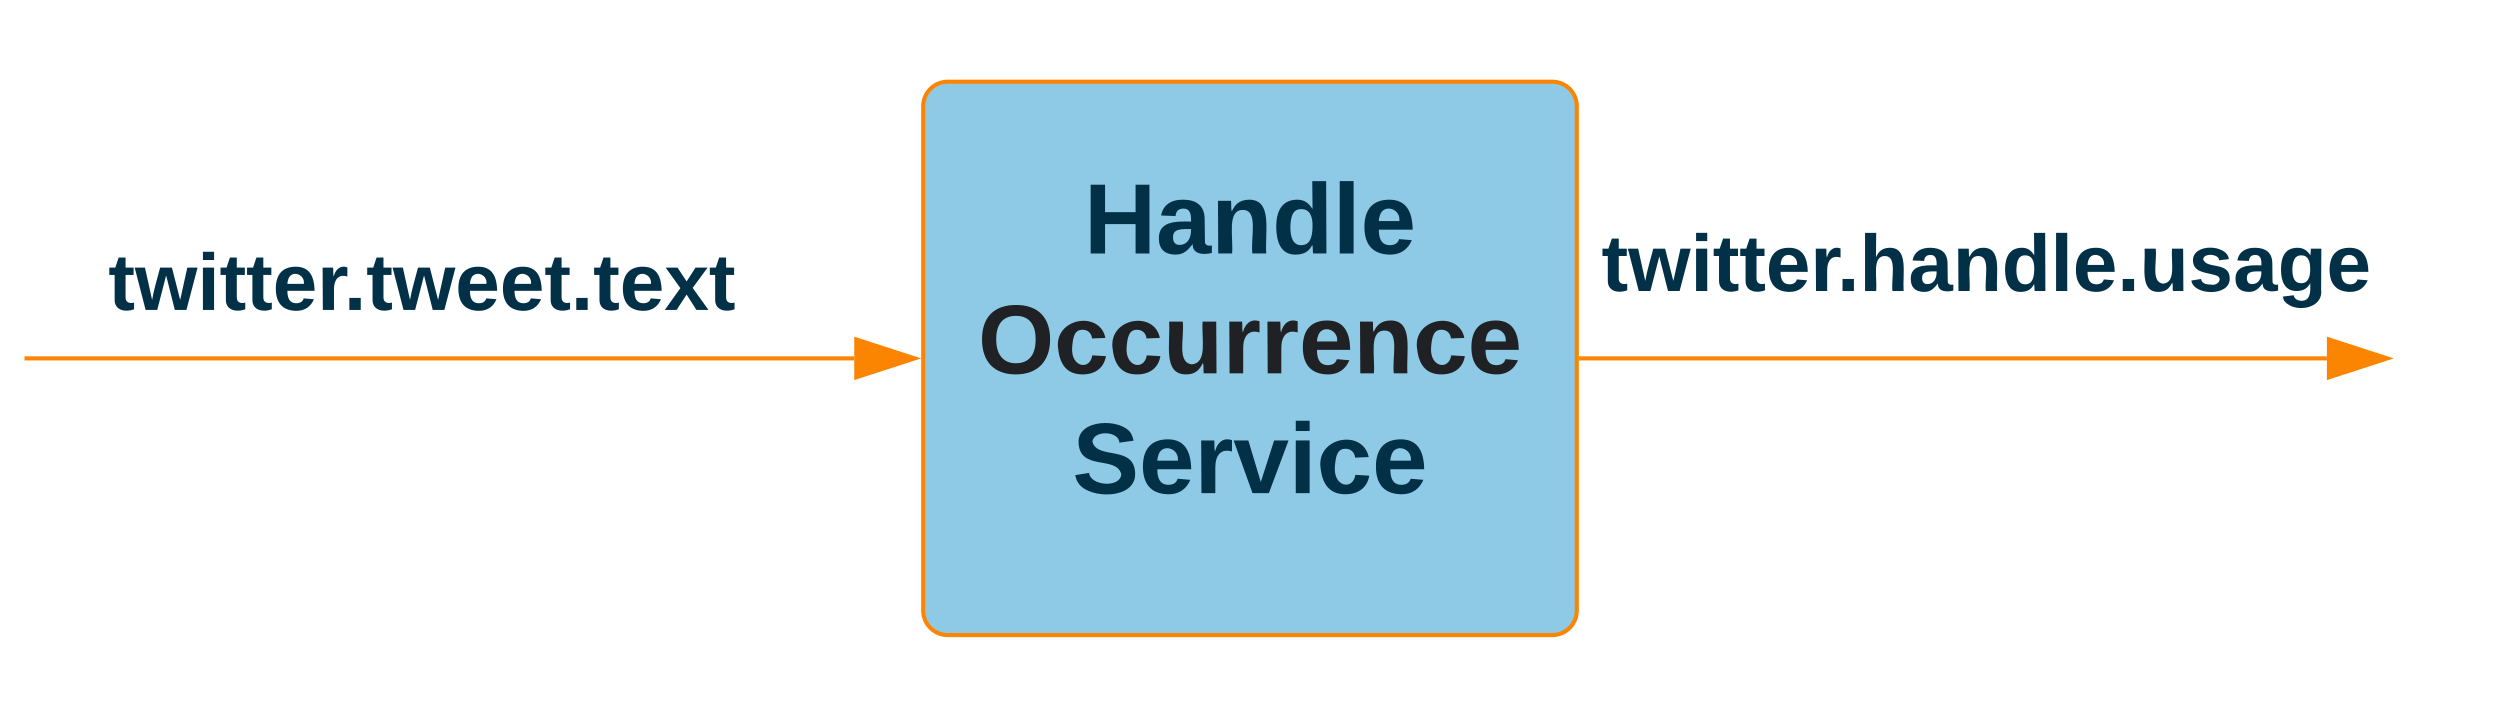
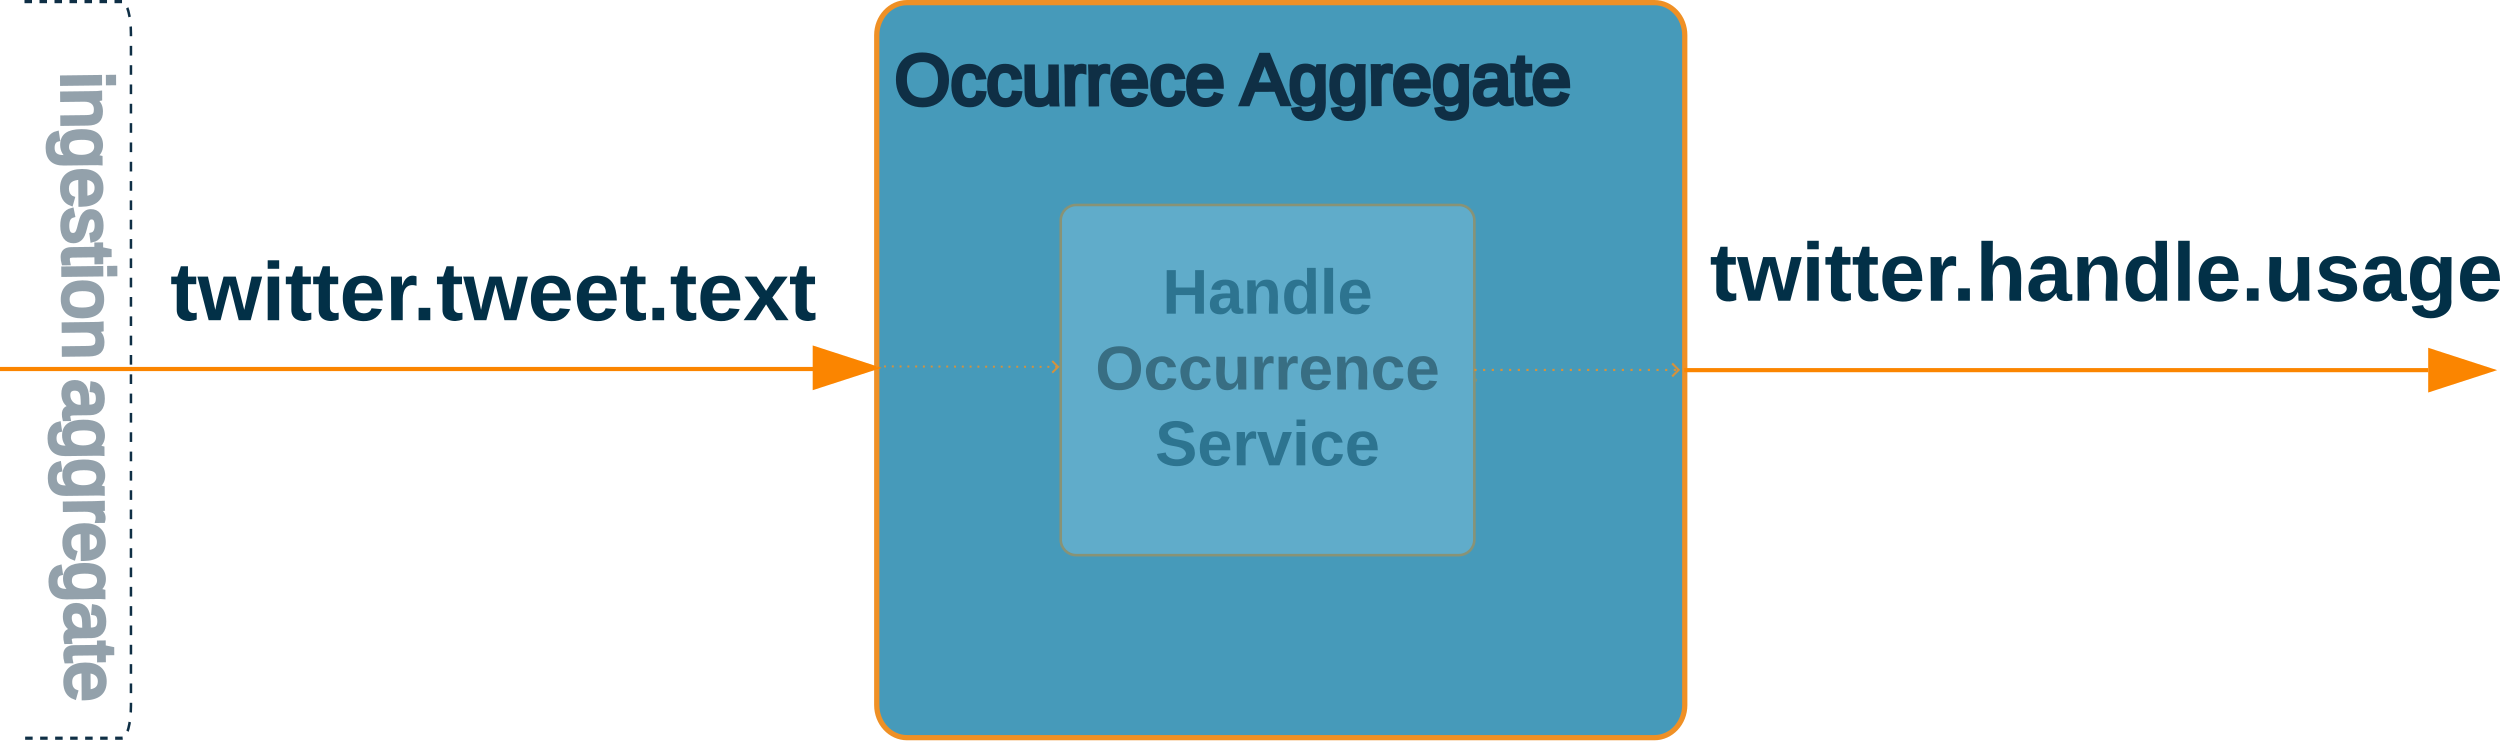
- <svg xmlns="http://www.w3.org/2000/svg" xmlns:ns1="lucid" xmlns:xlink="http://www.w3.org/1999/xlink" width="612" height="175.47">
-   <g transform="translate(-94 -132.2667)" ns1:page-tab-id="0_0">
-     <path d="M320 158.27a6 6 0 0 1 6-6h148a6 6 0 0 1 6 6v123.46a6 6 0 0 1-6 6H326a6 6 0 0 1-6-6z" stroke="#fb8500" fill="#8ecae6" />
-     <use xlink:href="#a" transform="matrix(1,0,0,1,332,164.2667) translate(27.36111 30.05556)" />
-     <use xlink:href="#b" transform="matrix(1,0,0,1,332,164.2667) translate(1.4 59.38889)" />
-     <use xlink:href="#c" transform="matrix(1,0,0,1,332,164.2667) translate(24.54321 88.72222)" />
-     <path d="M100.5 220h202.62M100.5 220h-.5" stroke="#fb8500" fill="none" />
-     <path d="M317.88 220l-14.26 4.63v-9.26z" stroke="#fb8500" fill="#fb8500" />
-     <use xlink:href="#d" transform="matrix(1,0,0,1,120.537,192.4266) translate(0 15.71559)" />
-     <path d="M481 220h182.62" stroke="#fb8500" fill="none" />
-     <path d="M481 220.5h-.5v-1h.5z" stroke="#fb8500" stroke-width=".05" fill="#fb8500" />
-     <path d="M678.38 220l-14.26 4.63v-9.26z" stroke="#fb8500" fill="#fb8500" />
-     <g>
-       <use xlink:href="#e" transform="matrix(1,0,0,1,486.0656,187.7914) translate(0 15.71559)" />
-     </g>
-     <defs>
-       <path fill="#023047" d="M186 0v-106H76V0H24v-248h52v99h110v-99h50V0h-50" id="f" />
-       <path fill="#023047" d="M133-34C117-15 103 5 69 4 32 3 11-16 11-54c-1-60 55-63 116-61 1-26-3-47-28-47-18 1-26 9-28 27l-52-2c7-38 36-58 82-57s74 22 75 68l1 82c-1 14 12 18 25 15v27c-30 8-71 5-69-32zm-48 3c29 0 43-24 42-57-32 0-66-3-65 30 0 17 8 27 23 27" id="g" />
-       <path fill="#023047" d="M135-194c87-1 58 113 63 194h-50c-7-57 23-157-34-157-59 0-34 97-39 157H25l-1-190h47c2 12-1 28 3 38 12-26 28-41 61-42" id="h" />
-       <path fill="#023047" d="M88-194c31-1 46 15 58 34l-1-101h50l1 261h-48c-2-10 0-23-3-31C134-8 116 4 84 4 32 4 16-41 15-95c0-56 19-97 73-99zm17 164c33 0 40-30 41-66 1-37-9-64-41-64s-38 30-39 65c0 43 13 65 39 65" id="i" />
-       <path fill="#023047" d="M25 0v-261h50V0H25" id="j" />
-       <path fill="#023047" d="M185-48c-13 30-37 53-82 52C43 2 14-33 14-96s30-98 90-98c62 0 83 45 84 108H66c0 31 8 55 39 56 18 0 30-7 34-22zm-45-69c5-46-57-63-70-21-2 6-4 13-4 21h74" id="k" />
+ <svg xmlns="http://www.w3.org/2000/svg" xmlns:xlink="http://www.w3.org/1999/xlink" width="1549.125" height="458.716" version="1.1" id="svg182">
+   <defs id="defs186">
+     <marker style="overflow:visible" id="Arrow1" refX="0" refY="0" orient="auto-start-reverse" markerWidth="4.061" markerHeight="6.707" viewBox="0 0 4.061 6.707" preserveAspectRatio="xMidYMid">
+       <path style="fill:none;stroke:context-stroke;stroke-width:1;stroke-linecap:butt" d="M 3,-3 0,0 3,3" id="path5057" transform="rotate(180,0.125,0)" />
+     </marker>
+     <clipPath clipPathUnits="userSpaceOnUse" id="clipPath1105">
+       <rect style="fill:#8ecae6;fill-opacity:1;stroke:#0f2f45;stroke-width:0.457;stroke-dasharray:none;stroke-dashoffset:0" id="rect1107" width="28.046" height="140.033" x="165.441" y="-12.408" />
+     </clipPath>
+     <defs id="defs178">
+       <path fill="#023047" d="M 186,0 V -106 H 76 V 0 H 24 v -248 h 52 v 99 h 110 v -99 h 50 V 0 h -50" id="f" />
+       <path fill="#023047" d="M 133,-34 C 117,-15 103,5 69,4 32,3 11,-16 11,-54 c -1,-60 55,-63 116,-61 1,-26 -3,-47 -28,-47 -18,1 -26,9 -28,27 l -52,-2 c 7,-38 36,-58 82,-57 46,1 74,22 75,68 l 1,82 c -1,14 12,18 25,15 v 27 c -30,8 -71,5 -69,-32 z m -48,3 c 29,0 43,-24 42,-57 -32,0 -66,-3 -65,30 0,17 8,27 23,27" id="g" />
+       <path fill="#023047" d="m 135,-194 c 87,-1 58,113 63,194 h -50 c -7,-57 23,-157 -34,-157 -59,0 -34,97 -39,157 H 25 l -1,-190 h 47 c 2,12 -1,28 3,38 12,-26 28,-41 61,-42" id="h" />
+       <path fill="#023047" d="m 88,-194 c 31,-1 46,15 58,34 l -1,-101 h 50 l 1,261 h -48 c -2,-10 0,-23 -3,-31 C 134,-8 116,4 84,4 32,4 16,-41 15,-95 c 0,-56 19,-97 73,-99 z m 17,164 c 33,0 40,-30 41,-66 1,-37 -9,-64 -41,-64 -32,0 -38,30 -39,65 0,43 13,65 39,65" id="i" />
+       <path fill="#023047" d="M 25,0 V -261 H 75 V 0 H 25" id="j" />
+       <path fill="#023047" d="M 185,-48 C 172,-18 148,5 103,4 43,2 14,-33 14,-96 c 0,-63 30,-98 90,-98 62,0 83,45 84,108 H 66 c 0,31 8,55 39,56 18,0 30,-7 34,-22 z m -45,-69 c 5,-46 -57,-63 -70,-21 -2,6 -4,13 -4,21 h 74" id="k" />
      <g id="a">
-         <use transform="matrix(0.06790123,0,0,0.06790123,0,0)" xlink:href="#f" />
-         <use transform="matrix(0.06790123,0,0,0.06790123,17.58642,0)" xlink:href="#g" />
-         <use transform="matrix(0.06790123,0,0,0.06790123,31.16667,0)" xlink:href="#h" />
-         <use transform="matrix(0.06790123,0,0,0.06790123,46.03704,0)" xlink:href="#i" />
-         <use transform="matrix(0.06790123,0,0,0.06790123,60.90741,0)" xlink:href="#j" />
-         <use transform="matrix(0.06790123,0,0,0.06790123,67.69753,0)" xlink:href="#k" />
+         <use transform="scale(0.06790123)" xlink:href="#f" id="use32" />
+         <use transform="matrix(0.06790123,0,0,0.06790123,17.58642,0)" xlink:href="#g" id="use34" />
+         <use transform="matrix(0.06790123,0,0,0.06790123,31.16667,0)" xlink:href="#h" id="use36" />
+         <use transform="matrix(0.06790123,0,0,0.06790123,46.03704,0)" xlink:href="#i" id="use38" />
+         <use transform="matrix(0.06790123,0,0,0.06790123,60.90741,0)" xlink:href="#j" id="use40" />
+         <use transform="matrix(0.06790123,0,0,0.06790123,67.69753,0)" xlink:href="#k" id="use42" />
      </g>
-       <path fill="#202124" d="M140-251c80 0 125 45 125 126S219 4 139 4C58 4 15-44 15-125s44-126 125-126zm-1 214c52 0 73-35 73-88 0-50-21-86-72-86-52 0-73 35-73 86s22 88 72 88" id="l" />
-       <path fill="#202124" d="M190-63c-7 42-38 67-86 67-59 0-84-38-90-98-12-110 154-137 174-36l-49 2c-2-19-15-32-35-32-30 0-35 28-38 64-6 74 65 87 74 30" id="m" />
-       <path fill="#202124" d="M85 4C-2 5 27-109 22-190h50c7 57-23 150 33 157 60-5 35-97 40-157h50l1 190h-47c-2-12 1-28-3-38-12 25-28 42-61 42" id="n" />
-       <path fill="#202124" d="M135-150c-39-12-60 13-60 57V0H25l-1-190h47c2 13-1 29 3 40 6-28 27-53 61-41v41" id="o" />
-       <path fill="#202124" d="M185-48c-13 30-37 53-82 52C43 2 14-33 14-96s30-98 90-98c62 0 83 45 84 108H66c0 31 8 55 39 56 18 0 30-7 34-22zm-45-69c5-46-57-63-70-21-2 6-4 13-4 21h74" id="p" />
-       <path fill="#202124" d="M135-194c87-1 58 113 63 194h-50c-7-57 23-157-34-157-59 0-34 97-39 157H25l-1-190h47c2 12-1 28 3 38 12-26 28-41 61-42" id="q" />
+       <path fill="#202124" d="m 140,-251 c 80,0 125,45 125,126 C 265,-44 219,4 139,4 58,4 15,-44 15,-125 c 0,-81 44,-126 125,-126 z m -1,214 c 52,0 73,-35 73,-88 0,-50 -21,-86 -72,-86 -52,0 -73,35 -73,86 0,51 22,88 72,88" id="l" />
+       <path fill="#202124" d="M 190,-63 C 183,-21 152,4 104,4 45,4 20,-34 14,-94 2,-204 168,-231 188,-130 l -49,2 c -2,-19 -15,-32 -35,-32 -30,0 -35,28 -38,64 -6,74 65,87 74,30" id="m" />
+       <path fill="#202124" d="M 85,4 C -2,5 27,-109 22,-190 h 50 c 7,57 -23,150 33,157 60,-5 35,-97 40,-157 h 50 l 1,190 h -47 c -2,-12 1,-28 -3,-38 -12,25 -28,42 -61,42" id="n" />
+       <path fill="#202124" d="m 135,-150 c -39,-12 -60,13 -60,57 V 0 H 25 l -1,-190 h 47 c 2,13 -1,29 3,40 6,-28 27,-53 61,-41 v 41" id="o" />
+       <path fill="#202124" d="M 185,-48 C 172,-18 148,5 103,4 43,2 14,-33 14,-96 c 0,-63 30,-98 90,-98 62,0 83,45 84,108 H 66 c 0,31 8,55 39,56 18,0 30,-7 34,-22 z m -45,-69 c 5,-46 -57,-63 -70,-21 -2,6 -4,13 -4,21 h 74" id="p" />
+       <path fill="#202124" d="m 135,-194 c 87,-1 58,113 63,194 h -50 c -7,-57 23,-157 -34,-157 -59,0 -34,97 -39,157 H 25 l -1,-190 h 47 c 2,12 -1,28 3,38 12,-26 28,-41 61,-42" id="q" />
      <g id="b">
-         <use transform="matrix(0.06666667,0,0,0.06666667,0,0)" xlink:href="#l" />
-         <use transform="matrix(0.06666667,0,0,0.06666667,18.66667,0)" xlink:href="#m" />
-         <use transform="matrix(0.06666667,0,0,0.06666667,32,0)" xlink:href="#m" />
-         <use transform="matrix(0.06666667,0,0,0.06666667,45.33333,0)" xlink:href="#n" />
-         <use transform="matrix(0.06666667,0,0,0.06666667,59.93333,0)" xlink:href="#o" />
-         <use transform="matrix(0.06666667,0,0,0.06666667,69.26667,0)" xlink:href="#o" />
-         <use transform="matrix(0.06666667,0,0,0.06666667,78.6,0)" xlink:href="#p" />
-         <use transform="matrix(0.06666667,0,0,0.06666667,91.93333,0)" xlink:href="#q" />
-         <use transform="matrix(0.06666667,0,0,0.06666667,106.5333,0)" xlink:href="#m" />
-         <use transform="matrix(0.06666667,0,0,0.06666667,119.8667,0)" xlink:href="#p" />
+         <use transform="scale(0.06666667)" xlink:href="#l" id="use51" />
+         <use transform="matrix(0.06666667,0,0,0.06666667,18.66667,0)" xlink:href="#m" id="use53" />
+         <use transform="matrix(0.06666667,0,0,0.06666667,32,0)" xlink:href="#m" id="use55" />
+         <use transform="matrix(0.06666667,0,0,0.06666667,45.33333,0)" xlink:href="#n" id="use57" />
+         <use transform="matrix(0.06666667,0,0,0.06666667,59.93333,0)" xlink:href="#o" id="use59" />
+         <use transform="matrix(0.06666667,0,0,0.06666667,69.26667,0)" xlink:href="#o" id="use61" />
+         <use transform="matrix(0.06666667,0,0,0.06666667,78.6,0)" xlink:href="#p" id="use63" />
+         <use transform="matrix(0.06666667,0,0,0.06666667,91.93333,0)" xlink:href="#q" id="use65" />
+         <use transform="matrix(0.06666667,0,0,0.06666667,106.5333,0)" xlink:href="#m" id="use67" />
+         <use transform="matrix(0.06666667,0,0,0.06666667,119.8667,0)" xlink:href="#p" id="use69" />
      </g>
-       <path fill="#023047" d="M169-182c-1-43-94-46-97-3 18 66 151 10 154 114 3 95-165 93-204 36-6-8-10-19-12-30l50-8c3 46 112 56 116 5-17-69-150-10-154-114-4-87 153-88 188-35 5 8 8 18 10 28" id="r" />
-       <path fill="#023047" d="M135-150c-39-12-60 13-60 57V0H25l-1-190h47c2 13-1 29 3 40 6-28 27-53 61-41v41" id="s" />
-       <path fill="#023047" d="M128 0H69L1-190h53L99-40l48-150h52" id="t" />
-       <path fill="#023047" d="M25-224v-37h50v37H25zM25 0v-190h50V0H25" id="u" />
-       <path fill="#023047" d="M190-63c-7 42-38 67-86 67-59 0-84-38-90-98-12-110 154-137 174-36l-49 2c-2-19-15-32-35-32-30 0-35 28-38 64-6 74 65 87 74 30" id="v" />
+       <path fill="#023047" d="m 169,-182 c -1,-43 -94,-46 -97,-3 18,66 151,10 154,114 3,95 -165,93 -204,36 -6,-8 -10,-19 -12,-30 l 50,-8 c 3,46 112,56 116,5 -17,-69 -150,-10 -154,-114 -4,-87 153,-88 188,-35 5,8 8,18 10,28" id="r" />
+       <path fill="#023047" d="m 135,-150 c -39,-12 -60,13 -60,57 V 0 H 25 l -1,-190 h 47 c 2,13 -1,29 3,40 6,-28 27,-53 61,-41 v 41" id="s" />
+       <path fill="#023047" d="M 128,0 H 69 L 1,-190 h 53 l 45,150 48,-150 h 52" id="t" />
+       <path fill="#023047" d="m 25,-224 v -37 h 50 v 37 z M 25,0 V -190 H 75 V 0 H 25" id="u" />
+       <path fill="#023047" d="M 190,-63 C 183,-21 152,4 104,4 45,4 20,-34 14,-94 2,-204 168,-231 188,-130 l -49,2 c -2,-19 -15,-32 -35,-32 -30,0 -35,28 -38,64 -6,74 65,87 74,30" id="v" />
      <g id="c">
-         <use transform="matrix(0.06790123,0,0,0.06790123,0,0)" xlink:href="#r" />
-         <use transform="matrix(0.06790123,0,0,0.06790123,16.2963,0)" xlink:href="#k" />
-         <use transform="matrix(0.06790123,0,0,0.06790123,29.87654,0)" xlink:href="#s" />
-         <use transform="matrix(0.06790123,0,0,0.06790123,39.38272,0)" xlink:href="#t" />
-         <use transform="matrix(0.06790123,0,0,0.06790123,52.96296,0)" xlink:href="#u" />
-         <use transform="matrix(0.06790123,0,0,0.06790123,59.75309,0)" xlink:href="#v" />
-         <use transform="matrix(0.06790123,0,0,0.06790123,73.33333,0)" xlink:href="#k" />
+         <use transform="scale(0.06790123)" xlink:href="#r" id="use77" />
+         <use transform="matrix(0.06790123,0,0,0.06790123,16.2963,0)" xlink:href="#k" id="use79" />
+         <use transform="matrix(0.06790123,0,0,0.06790123,29.87654,0)" xlink:href="#s" id="use81" />
+         <use transform="matrix(0.06790123,0,0,0.06790123,39.38272,0)" xlink:href="#t" id="use83" />
+         <use transform="matrix(0.06790123,0,0,0.06790123,52.96296,0)" xlink:href="#u" id="use85" />
+         <use transform="matrix(0.06790123,0,0,0.06790123,59.75309,0)" xlink:href="#v" id="use87" />
+         <use transform="matrix(0.06790123,0,0,0.06790123,73.33333,0)" xlink:href="#k" id="use89" />
      </g>
-       <path fill="#023047" d="M115-3C79 11 28 4 28-45v-112H4v-33h27l15-45h31v45h36v33H77v99c-1 23 16 31 38 25v30" id="w" />
-       <path fill="#023047" d="M231 0h-52l-39-155L100 0H48L-1-190h46L77-45c9-52 24-97 36-145h53l37 145 32-145h46" id="x" />
-       <path fill="#023047" d="M24 0v-54h51V0H24" id="y" />
-       <path fill="#023047" d="M144 0l-44-69L55 0H2l70-98-66-92h53l41 62 40-62h54l-67 91 71 99h-54" id="z" />
+       <path fill="#023047" d="M 115,-3 C 79,11 28,4 28,-45 V -157 H 4 v -33 h 27 l 15,-45 h 31 v 45 h 36 v 33 H 77 v 99 c -1,23 16,31 38,25 v 30" id="w" />
+       <path fill="#023047" d="M 231,0 H 179 L 140,-155 100,0 H 48 L -1,-190 h 46 l 32,145 c 9,-52 24,-97 36,-145 h 53 l 37,145 32,-145 h 46" id="x" />
+       <path fill="#023047" d="M 24,0 V -54 H 75 V 0 H 24" id="y" />
+       <path fill="#023047" d="M 144,0 100,-69 55,0 H 2 L 72,-98 6,-190 h 53 l 41,62 40,-62 h 54 l -67,91 71,99 h -54" id="z" />
      <g id="d">
-         <use transform="matrix(0.05456802,0,0,0.05456802,0,0)" xlink:href="#w" />
-         <use transform="matrix(0.05456802,0,0,0.05456802,6.493595,0)" xlink:href="#x" />
-         <use transform="matrix(0.05456802,0,0,0.05456802,21.77264,0)" xlink:href="#u" />
-         <use transform="matrix(0.05456802,0,0,0.05456802,27.22944,0)" xlink:href="#w" />
-         <use transform="matrix(0.05456802,0,0,0.05456802,33.72304,0)" xlink:href="#w" />
-         <use transform="matrix(0.05456802,0,0,0.05456802,40.21663,0)" xlink:href="#k" />
-         <use transform="matrix(0.05456802,0,0,0.05456802,51.13024,0)" xlink:href="#s" />
-         <use transform="matrix(0.05456802,0,0,0.05456802,57.6784,0)" xlink:href="#y" />
-         <use transform="matrix(0.05456802,0,0,0.05456802,63.1352,0)" xlink:href="#w" />
-         <use transform="matrix(0.05456802,0,0,0.05456802,69.6288,0)" xlink:href="#x" />
-         <use transform="matrix(0.05456802,0,0,0.05456802,84.90785,0)" xlink:href="#k" />
-         <use transform="matrix(0.05456802,0,0,0.05456802,95.82145,0)" xlink:href="#k" />
-         <use transform="matrix(0.05456802,0,0,0.05456802,106.7351,0)" xlink:href="#w" />
-         <use transform="matrix(0.05456802,0,0,0.05456802,113.2287,0)" xlink:href="#y" />
-         <use transform="matrix(0.05456802,0,0,0.05456802,118.6855,0)" xlink:href="#w" />
-         <use transform="matrix(0.05456802,0,0,0.05456802,125.179,0)" xlink:href="#k" />
-         <use transform="matrix(0.05456802,0,0,0.05456802,136.0927,0)" xlink:href="#z" />
-         <use transform="matrix(0.05456802,0,0,0.05456802,147.0063,0)" xlink:href="#w" />
+         <use transform="scale(0.05456802)" xlink:href="#w" id="use96" />
+         <use transform="matrix(0.05456802,0,0,0.05456802,6.493595,0)" xlink:href="#x" id="use98" />
+         <use transform="matrix(0.05456802,0,0,0.05456802,21.77264,0)" xlink:href="#u" id="use100" />
+         <use transform="matrix(0.05456802,0,0,0.05456802,27.22944,0)" xlink:href="#w" id="use102" />
+         <use transform="matrix(0.05456802,0,0,0.05456802,33.72304,0)" xlink:href="#w" id="use104" />
+         <use transform="matrix(0.05456802,0,0,0.05456802,40.21663,0)" xlink:href="#k" id="use106" />
+         <use transform="matrix(0.05456802,0,0,0.05456802,51.13024,0)" xlink:href="#s" id="use108" />
+         <use transform="matrix(0.05456802,0,0,0.05456802,57.6784,0)" xlink:href="#y" id="use110" />
+         <use transform="matrix(0.05456802,0,0,0.05456802,63.1352,0)" xlink:href="#w" id="use112" />
+         <use transform="matrix(0.05456802,0,0,0.05456802,69.6288,0)" xlink:href="#x" id="use114" />
+         <use transform="matrix(0.05456802,0,0,0.05456802,84.90785,0)" xlink:href="#k" id="use116" />
+         <use transform="matrix(0.05456802,0,0,0.05456802,95.82145,0)" xlink:href="#k" id="use118" />
+         <use transform="matrix(0.05456802,0,0,0.05456802,106.7351,0)" xlink:href="#w" id="use120" />
+         <use transform="matrix(0.05456802,0,0,0.05456802,113.2287,0)" xlink:href="#y" id="use122" />
+         <use transform="matrix(0.05456802,0,0,0.05456802,118.6855,0)" xlink:href="#w" id="use124" />
+         <use transform="matrix(0.05456802,0,0,0.05456802,125.1791,0)" xlink:href="#k" id="use126" />
+         <use transform="matrix(0.05456802,0,0,0.05456802,136.0926,0)" xlink:href="#z" id="use128" />
+         <use transform="matrix(0.05456802,0,0,0.05456802,147.0063,0)" xlink:href="#w" id="use130" />
      </g>
-       <path fill="#023047" d="M114-157C55-157 80-60 75 0H25v-261h50l-1 109c12-26 28-41 61-42 86-1 58 113 63 194h-50c-7-57 23-157-34-157" id="A" />
-       <path fill="#023047" d="M85 4C-2 5 27-109 22-190h50c7 57-23 150 33 157 60-5 35-97 40-157h50l1 190h-47c-2-12 1-28-3-38-12 25-28 42-61 42" id="B" />
-       <path fill="#023047" d="M137-138c1-29-70-34-71-4 15 46 118 7 119 86 1 83-164 76-172 9l43-7c4 19 20 25 44 25 33 8 57-30 24-41C81-84 22-81 20-136c-2-80 154-74 161-7" id="C" />
-       <path fill="#023047" d="M195-6C206 82 75 100 31 46c-4-6-6-13-8-21l49-6c3 16 16 24 34 25 40 0 42-37 40-79-11 22-30 35-61 35-53 0-70-43-70-97 0-56 18-96 73-97 30 0 46 14 59 34l2-30h47zm-90-29c32 0 41-27 41-63 0-35-9-62-40-62-32 0-39 29-40 63 0 36 9 62 39 62" id="D" />
+       <path fill="#023047" d="M 114,-157 C 55,-157 80,-60 75,0 H 25 v -261 h 50 l -1,109 c 12,-26 28,-41 61,-42 86,-1 58,113 63,194 h -50 c -7,-57 23,-157 -34,-157" id="A" />
+       <path fill="#023047" d="M 85,4 C -2,5 27,-109 22,-190 h 50 c 7,57 -23,150 33,157 60,-5 35,-97 40,-157 h 50 l 1,190 h -47 c -2,-12 1,-28 -3,-38 -12,25 -28,42 -61,42" id="B" />
+       <path fill="#023047" d="m 137,-138 c 1,-29 -70,-34 -71,-4 15,46 118,7 119,86 1,83 -164,76 -172,9 l 43,-7 c 4,19 20,25 44,25 33,8 57,-30 24,-41 -43,-14 -102,-11 -104,-66 -2,-80 154,-74 161,-7" id="C" />
+       <path fill="#023047" d="M 195,-6 C 206,82 75,100 31,46 27,40 25,33 23,25 l 49,-6 c 3,16 16,24 34,25 40,0 42,-37 40,-79 C 135,-13 116,0 85,0 32,0 15,-43 15,-97 c 0,-56 18,-96 73,-97 30,0 46,14 59,34 l 2,-30 h 47 z m -90,-29 c 32,0 41,-27 41,-63 0,-35 -9,-62 -40,-62 -32,0 -39,29 -40,63 0,36 9,62 39,62" id="D" />
      <g id="e">
-         <use transform="matrix(0.05456802,0,0,0.05456802,0,0)" xlink:href="#w" />
-         <use transform="matrix(0.05456802,0,0,0.05456802,6.493595,0)" xlink:href="#x" />
-         <use transform="matrix(0.05456802,0,0,0.05456802,21.77264,0)" xlink:href="#u" />
-         <use transform="matrix(0.05456802,0,0,0.05456802,27.22944,0)" xlink:href="#w" />
-         <use transform="matrix(0.05456802,0,0,0.05456802,33.72304,0)" xlink:href="#w" />
-         <use transform="matrix(0.05456802,0,0,0.05456802,40.21663,0)" xlink:href="#k" />
-         <use transform="matrix(0.05456802,0,0,0.05456802,51.13024,0)" xlink:href="#s" />
-         <use transform="matrix(0.05456802,0,0,0.05456802,57.6784,0)" xlink:href="#y" />
-         <use transform="matrix(0.05456802,0,0,0.05456802,63.1352,0)" xlink:href="#A" />
-         <use transform="matrix(0.05456802,0,0,0.05456802,75.0856,0)" xlink:href="#g" />
-         <use transform="matrix(0.05456802,0,0,0.05456802,85.99921,0)" xlink:href="#h" />
-         <use transform="matrix(0.05456802,0,0,0.05456802,97.9496,0)" xlink:href="#i" />
-         <use transform="matrix(0.05456802,0,0,0.05456802,109.9,0)" xlink:href="#j" />
-         <use transform="matrix(0.05456802,0,0,0.05456802,115.3568,0)" xlink:href="#k" />
-         <use transform="matrix(0.05456802,0,0,0.05456802,126.2704,0)" xlink:href="#y" />
-         <use transform="matrix(0.05456802,0,0,0.05456802,131.7272,0)" xlink:href="#B" />
-         <use transform="matrix(0.05456802,0,0,0.05456802,143.6776,0)" xlink:href="#C" />
-         <use transform="matrix(0.05456802,0,0,0.05456802,154.5912,0)" xlink:href="#g" />
-         <use transform="matrix(0.05456802,0,0,0.05456802,165.5048,0)" xlink:href="#D" />
-         <use transform="matrix(0.05456802,0,0,0.05456802,177.4552,0)" xlink:href="#k" />
+         <use transform="scale(0.05456802)" xlink:href="#w" id="use137" />
+         <use transform="matrix(0.05456802,0,0,0.05456802,6.493595,0)" xlink:href="#x" id="use139" />
+         <use transform="matrix(0.05456802,0,0,0.05456802,21.77264,0)" xlink:href="#u" id="use141" />
+         <use transform="matrix(0.05456802,0,0,0.05456802,27.22944,0)" xlink:href="#w" id="use143" />
+         <use transform="matrix(0.05456802,0,0,0.05456802,33.72304,0)" xlink:href="#w" id="use145" />
+         <use transform="matrix(0.05456802,0,0,0.05456802,40.21663,0)" xlink:href="#k" id="use147" />
+         <use transform="matrix(0.05456802,0,0,0.05456802,51.13024,0)" xlink:href="#s" id="use149" />
+         <use transform="matrix(0.05456802,0,0,0.05456802,57.6784,0)" xlink:href="#y" id="use151" />
+         <use transform="matrix(0.05456802,0,0,0.05456802,63.1352,0)" xlink:href="#A" id="use153" />
+         <use transform="matrix(0.05456802,0,0,0.05456802,75.0856,0)" xlink:href="#g" id="use155" />
+         <use transform="matrix(0.05456802,0,0,0.05456802,85.99921,0)" xlink:href="#h" id="use157" />
+         <use transform="matrix(0.05456802,0,0,0.05456802,97.9496,0)" xlink:href="#i" id="use159" />
+         <use transform="matrix(0.05456802,0,0,0.05456802,109.9,0)" xlink:href="#j" id="use161" />
+         <use transform="matrix(0.05456802,0,0,0.05456802,115.3568,0)" xlink:href="#k" id="use163" />
+         <use transform="matrix(0.05456802,0,0,0.05456802,126.2704,0)" xlink:href="#y" id="use165" />
+         <use transform="matrix(0.05456802,0,0,0.05456802,131.7272,0)" xlink:href="#B" id="use167" />
+         <use transform="matrix(0.05456802,0,0,0.05456802,143.6776,0)" xlink:href="#C" id="use169" />
+         <use transform="matrix(0.05456802,0,0,0.05456802,154.5912,0)" xlink:href="#g" id="use171" />
+         <use transform="matrix(0.05456802,0,0,0.05456802,165.5048,0)" xlink:href="#D" id="use173" />
+         <use transform="matrix(0.05456802,0,0,0.05456802,177.4552,0)" xlink:href="#k" id="use175" />
      </g>
    </defs>
+     <clipPath clipPathUnits="userSpaceOnUse" id="clipPath1105-7">
+       <rect style="fill:#8ecae6;fill-opacity:1;stroke:#0f2f45;stroke-width:0.457;stroke-dasharray:none;stroke-dashoffset:0" id="rect1107-1" width="28.046" height="140.033" x="165.441" y="-12.408" />
+     </clipPath>
+   </defs>
+   <path d="M 543.271,21.796 A 18.776,20.174 0 0 1 562.046,1.622 h 463.141 a 18.776,20.174 0 0 1 18.776,20.174 V 436.919 a 18.776,20.174 0 0 1 -18.776,20.174 H 562.046 a 18.776,20.174 0 0 1 -18.776,-20.174 z" stroke="#fb8500" fill="#8ecae6" id="path2-0" style="fill:#469aba;stroke:#ef9025;stroke-width:3.243;stroke-dasharray:none;stroke-dashoffset:0" />
+   <path d="M 1.284,228.659 H 521.448 m -520.164,0 H 0" stroke="#fb8500" fill="none" id="path10" style="stroke-width:2.588" />
+   <path d="m 542.079,227.919 -37.193,12.076 v -24.152 z" stroke="#fb8500" fill="#fb8500" id="path12" style="stroke-width:2.608" />
+   <path d="m 655.04,227.323 -112.824,-0.278 m 112.824,0.278 0.278,6.9e-4" stroke="#fb8500" fill="none" id="path10-0" style="opacity:0.844;stroke-width:1.205;stroke-dasharray:1.205, 3.615;stroke-dashoffset:0;marker-end:url(#Arrow1);stroke:#ef9025" />
+   <use xlink:href="#d" transform="matrix(2.608229,0,0,2.608229,105.5223,198.4315)" id="use14" />
+   <path d="m 1043.593,229.359 h 461.033" stroke="#fb8500" fill="none" id="path16" style="stroke-width:2.566" />
+   <path d="M 913.613,229.225 H 1039.839" stroke="#fb8500" fill="none" id="path16-9" style="stroke-width:1.343;stroke-dasharray:1.343, 4.029;stroke-dashoffset:0;marker-end:url(#Arrow1);stroke:#ef9025;opacity:0.844" />
+   <g id="g9346" transform="matrix(0.6141854,0,0,0.6141854,250.7984,94.63359)" style="opacity:0.364">
+     <path d="m 661.81,68.353 a 15.649,15.649 0 0 1 15.649,-15.649 h 386.018 a 15.649,15.649 0 0 1 15.649,15.649 V 390.365 a 15.649,15.649 0 0 1 -15.649,15.649 H 677.46 a 15.649,15.649 0 0 1 -15.649,-15.649 z" stroke="#fb8500" fill="#8ecae6" id="path2" style="stroke-width:2.608" />
+     <use xlink:href="#a" transform="matrix(2.608229,0,0,2.608229,764.4733,162.3858)" id="use4" />
+     <use xlink:href="#b" transform="matrix(2.608229,0,0,2.608229,696.7607,238.8939)" id="use6" />
+     <use xlink:href="#c" transform="matrix(2.608229,0,0,2.608229,757.1235,315.4019)" id="use8" />
+     <path d="m 1081.735,230.663 h -1.304 v -2.608 h 1.304 z" stroke="#fb8500" stroke-width="0.13" fill="#fb8500" id="path18" />
  </g>
+   <path d="m 1543.124,229.359 -37.193,12.076 v -24.152 z" stroke="#fb8500" fill="#fb8500" id="path20" style="stroke-width:2.608" />
+   <use xlink:href="#e" transform="matrix(2.608229,0,0,2.608229,1059.524,186.3417)" id="use22" />
+   <g id="g9351" transform="translate(-5.423877)">
+     <path d="m 134.867,-4.553 a 2.111,6.018 0 0 1 2.111,-6.018 h 52.06 a 2.111,6.018 0 0 1 2.111,6.018 V 119.279 a 2.111,6.018 0 0 1 -2.111,6.018 h -52.06 a 2.111,6.018 0 0 1 -2.111,-6.018 z" stroke="#fb8500" fill="#8ecae6" id="path2-7" style="fill:none;stroke:#0f2f45;stroke-width:0.594;stroke-dasharray:1.782, 1.782;stroke-dashoffset:0" transform="matrix(2.608229,0,0,3.359256,-411.9914,36.50762)" clip-path="url(#clipPath1105)" />
+     <text xml:space="preserve" style="font-style:normal;font-variant:normal;font-weight:normal;font-stretch:normal;font-size:44.361px;font-family:Arial;-inkscape-font-specification:'Arial, Normal';font-variant-ligatures:normal;font-variant-caps:normal;font-variant-numeric:normal;font-variant-east-asian:normal;opacity:0.45;fill:#0f2f45;fill-opacity:1;stroke:#0f2f45;stroke-width:2.603;stroke-dasharray:none;stroke-dashoffset:0" x="45.619" y="-43.591" id="text1352" transform="matrix(0.0065797,0.9999961,-0.9999214,0.01253399,0,0)">
+       <tspan id="tspan1350" x="45.619" y="-43.591" style="fill:#0f2f45;stroke-width:2.603">ingestion aggregate</tspan>
+     </text>
+   </g>
+   <text xml:space="preserve" style="font-style:normal;font-variant:normal;font-weight:normal;font-stretch:normal;font-size:44.361px;font-family:Arial;-inkscape-font-specification:'Arial, Normal';font-variant-ligatures:normal;font-variant-caps:normal;font-variant-numeric:normal;font-variant-east-asian:normal;opacity:1;fill:#0f2f45;fill-opacity:1;stroke:#0f2f45;stroke-width:2.603;stroke-dasharray:none;stroke-dashoffset:0" x="554.002" y="65.462" id="text1352-8" transform="matrix(1.000017,-0.00119644,0.00715103,0.9999744,0,0)">
+     <tspan id="tspan1350-5" x="554.002" y="65.462" style="fill:#0f2f45;stroke-width:2.603">Occurrece Aggregate</tspan>
+   </text>
</svg>
